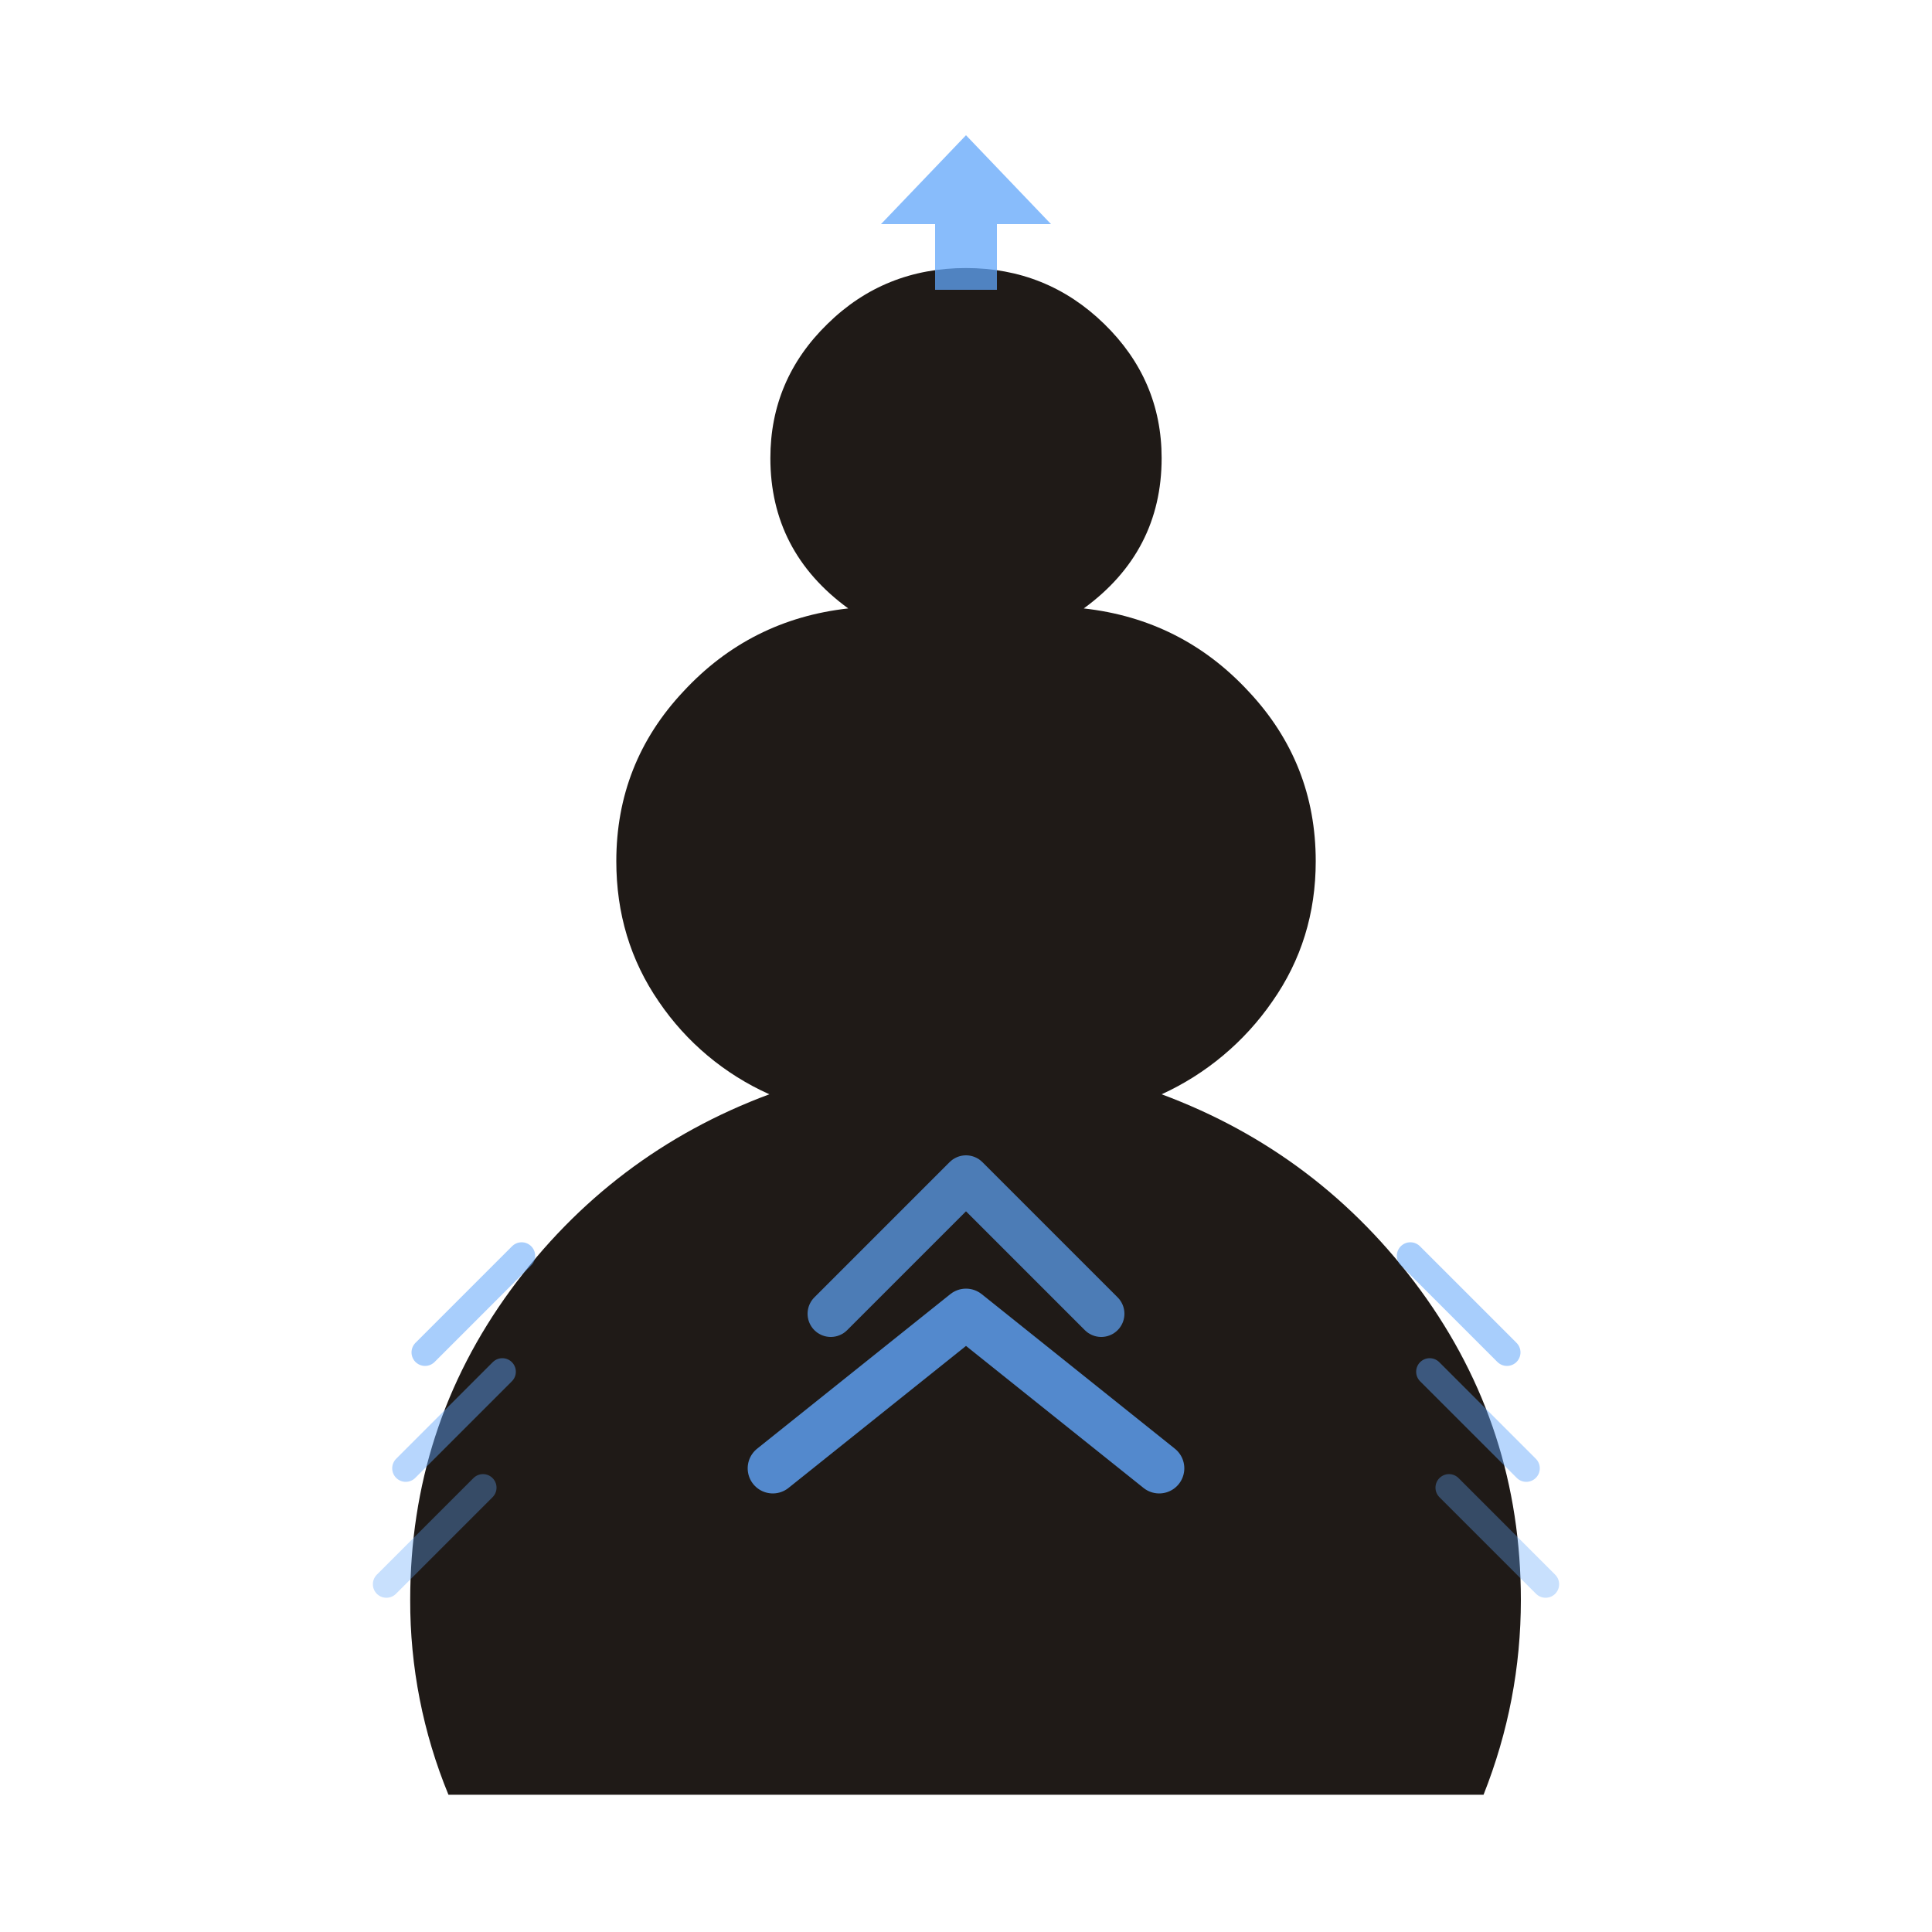
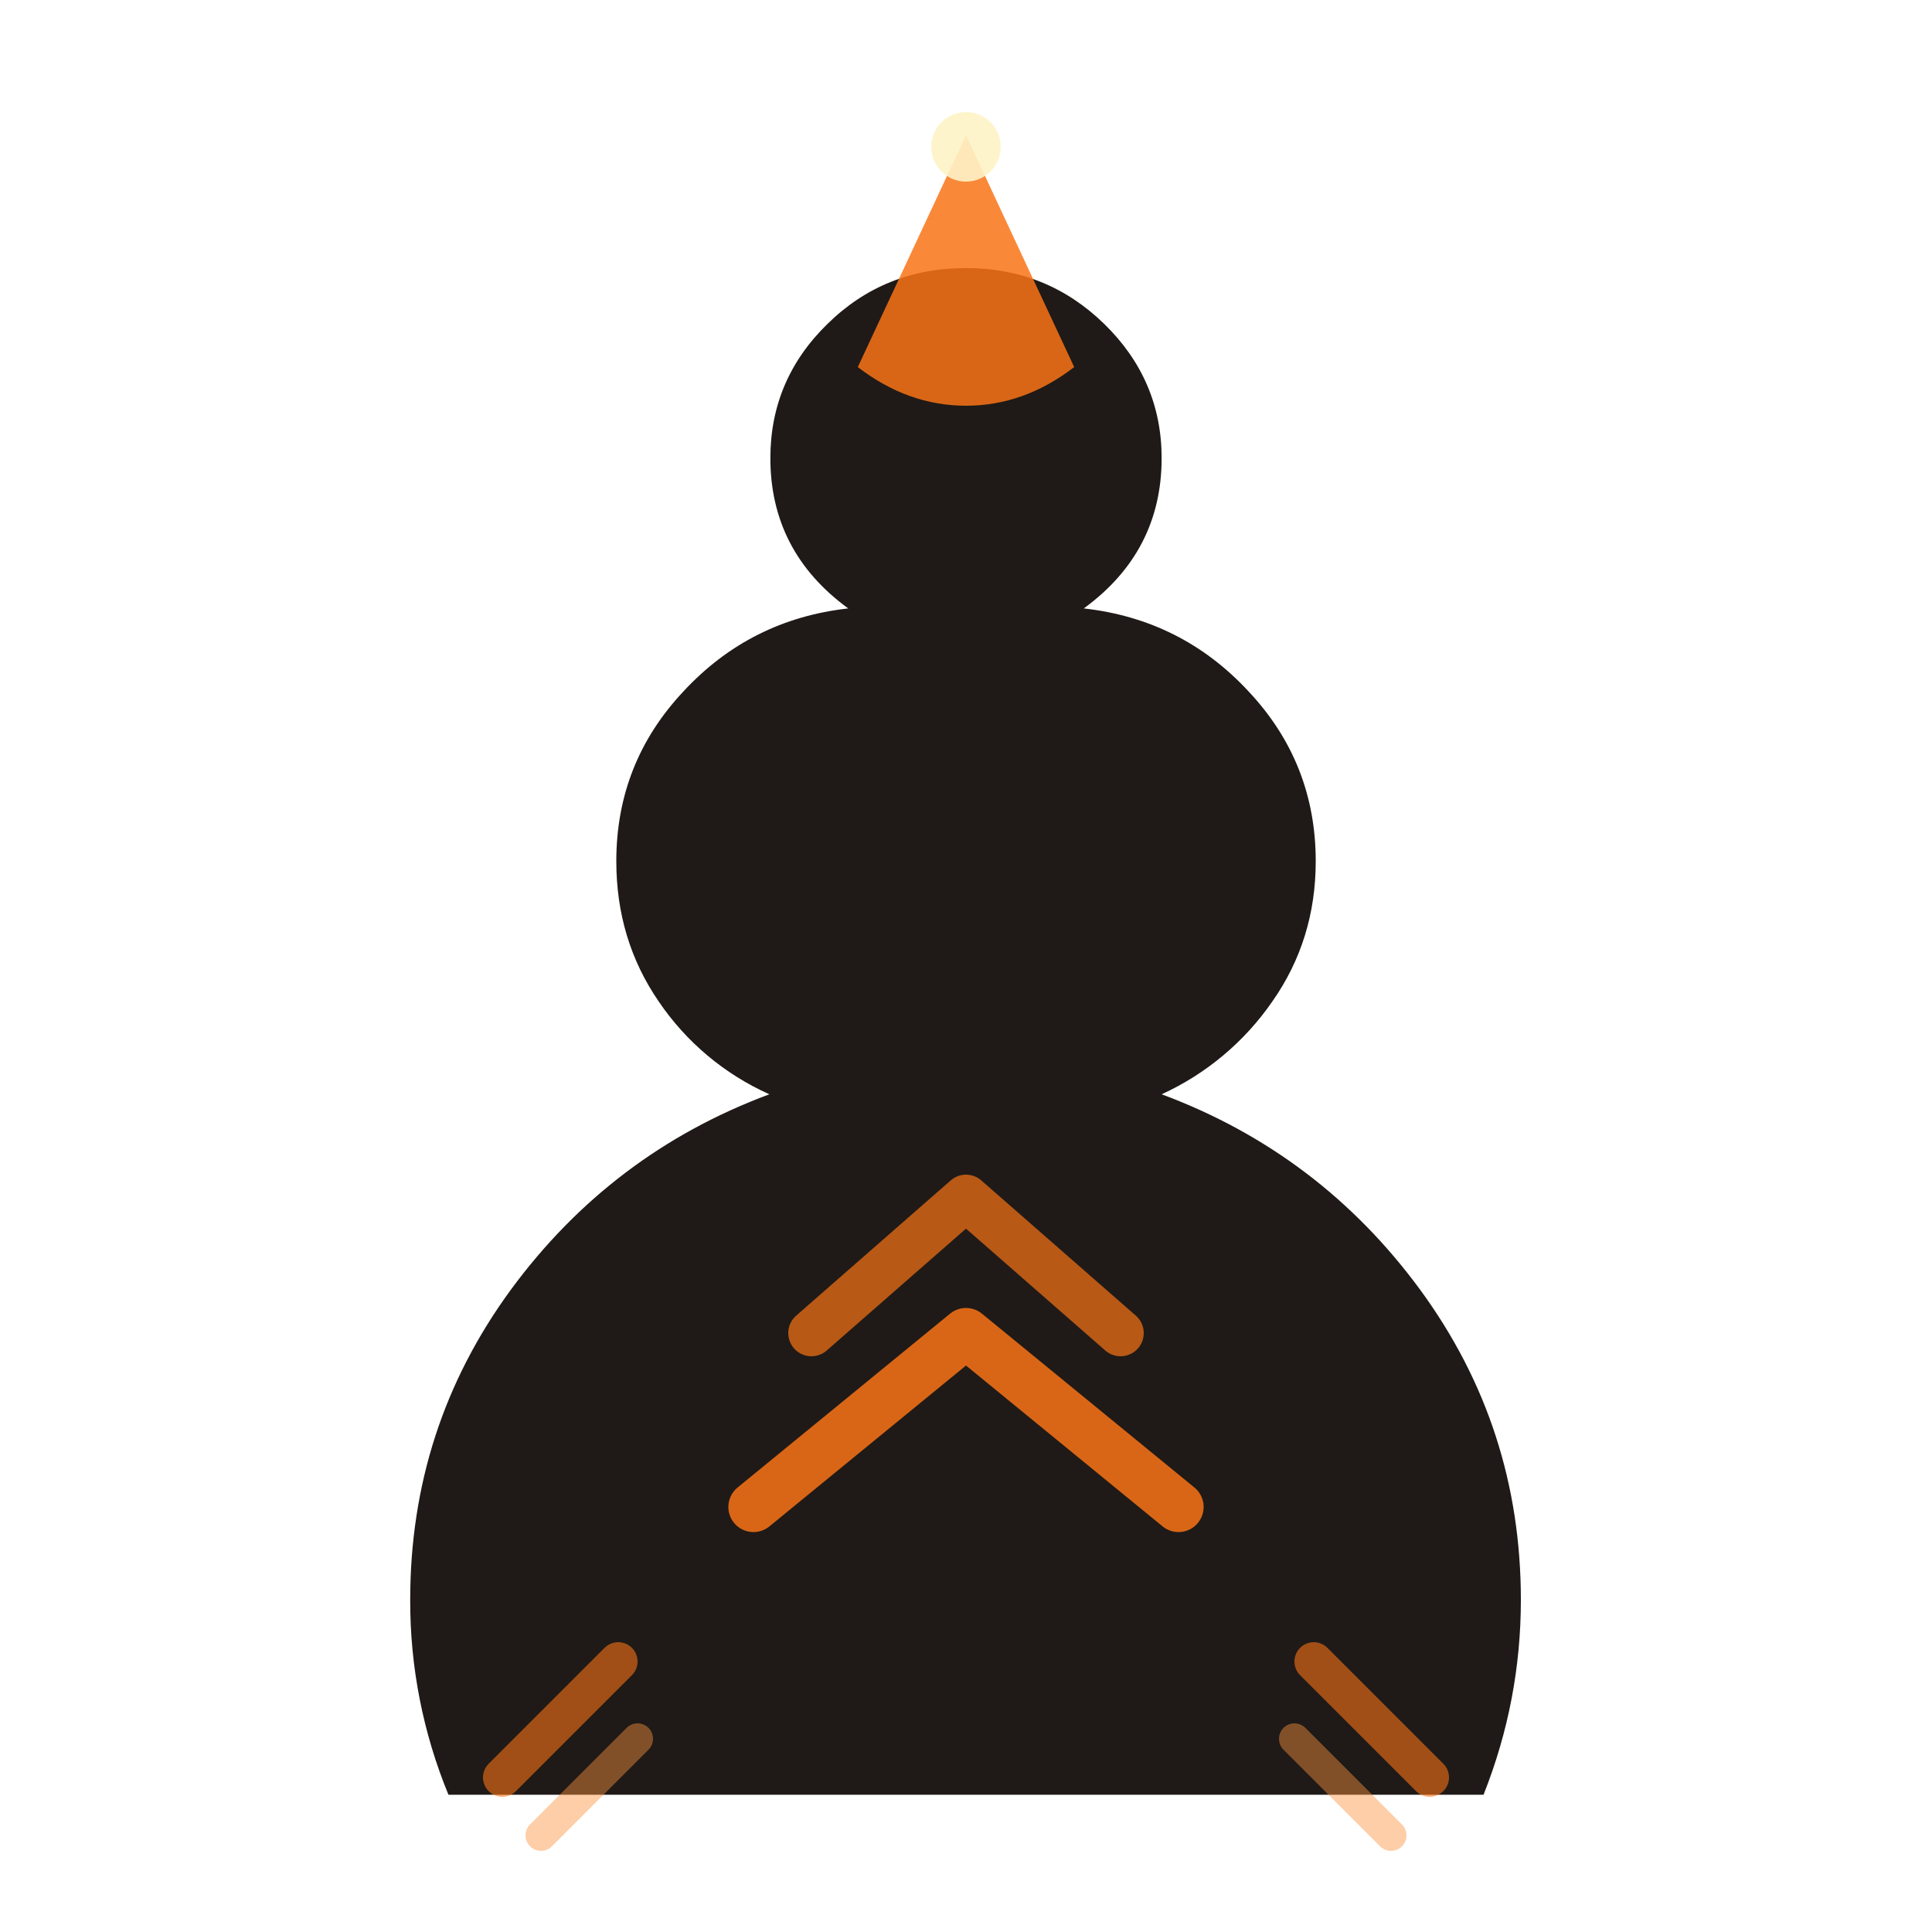
<svg xmlns="http://www.w3.org/2000/svg" viewBox="0 0 50 50" width="177.17" height="177.17">
  <path d="M25 46.448H11.606a13.139 13.139 0 0 1-.99-5.043c0-2.975.863-5.644 2.598-8.018 1.736-2.365 3.971-4.054 6.697-5.067a6.824 6.824 0 0 1-2.861-2.398c-.737-1.071-1.1-2.283-1.1-3.634 0-1.69.575-3.156 1.735-4.392 1.151-1.244 2.574-1.961 4.267-2.15-1.346-.981-2.015-2.283-2.015-3.89 0-1.351.491-2.513 1.482-3.477.982-.964 2.176-1.442 3.581-1.442 1.389 0 2.582.478 3.573 1.442s1.49 2.126 1.49 3.477c0 1.607-.669 2.909-2.015 3.89 1.693.189 3.116.906 4.267 2.15 1.16 1.236 1.736 2.703 1.736 4.392 0 1.351-.373 2.563-1.126 3.634a7.036 7.036 0 0 1-2.862 2.398c2.726 1.013 4.962 2.702 6.697 5.067 1.736 2.374 2.6 5.043 2.6 8.018 0 1.739-.322 3.42-.966 5.043z" fill="#1f1a17" />
-   <path d="M20 38 L25 34 L30 38" fill="none" stroke="#60a5fa" stroke-width="1.3" stroke-linecap="round" stroke-linejoin="round" opacity="0.8" />
-   <path d="M21.5 34 L25 30.5 L28.5 34" fill="none" stroke="#60a5fa" stroke-width="1.2" stroke-linecap="round" stroke-linejoin="round" opacity="0.7" />
-   <line x1="11" y1="35" x2="13.5" y2="32.5" stroke="#60a5fa" stroke-width="0.7" stroke-linecap="round" opacity="0.55" />
-   <line x1="10.5" y1="38" x2="13" y2="35.5" stroke="#60a5fa" stroke-width="0.7" stroke-linecap="round" opacity="0.45" />
-   <line x1="10" y1="41" x2="12.5" y2="38.5" stroke="#60a5fa" stroke-width="0.7" stroke-linecap="round" opacity="0.35" />
-   <line x1="39" y1="35" x2="36.5" y2="32.5" stroke="#60a5fa" stroke-width="0.7" stroke-linecap="round" opacity="0.55" />
-   <line x1="39.5" y1="38" x2="37" y2="35.5" stroke="#60a5fa" stroke-width="0.7" stroke-linecap="round" opacity="0.45" />
-   <line x1="40" y1="41" x2="37.5" y2="38.5" stroke="#60a5fa" stroke-width="0.7" stroke-linecap="round" opacity="0.35" />
-   <path d="M25 3.5 L27.2 5.8 L25.8 5.8 L25.8 7.5 L24.2 7.5 L24.2 5.8 L22.8 5.8 Z" fill="#60a5fa" opacity="0.75" />
+   <path d="M19.5 39 L25 34.5 L30.5 39" fill="none" stroke="#f97316" stroke-width="1.3" stroke-linecap="round" stroke-linejoin="round" opacity="0.85" />
+   <path d="M21 34.5 L25 31 L29 34.5" fill="none" stroke="#f97316" stroke-width="1.2" stroke-linecap="round" stroke-linejoin="round" opacity="0.7" />
+   <line x1="16" y1="43" x2="13" y2="46" stroke="#f97316" stroke-width="1" stroke-linecap="round" opacity="0.6" />
+   <line x1="16.5" y1="45" x2="14" y2="47.5" stroke="#fb923c" stroke-width="0.8" stroke-linecap="round" opacity="0.45" />
+   <line x1="34" y1="43" x2="37" y2="46" stroke="#f97316" stroke-width="1" stroke-linecap="round" opacity="0.6" />
+   <line x1="33.5" y1="45" x2="36" y2="47.5" stroke="#fb923c" stroke-width="0.8" stroke-linecap="round" opacity="0.45" />
+   <path d="M22.2 9.5 L25 3.5 L27.8 9.5 Q26.5 10.5 25 10.5 Q23.5 10.5 22.2 9.5 Z" fill="#f97316" opacity="0.85" />
+   <circle cx="25" cy="3.8" r="0.9" fill="#fef3c7" opacity="0.9" />
</svg>
